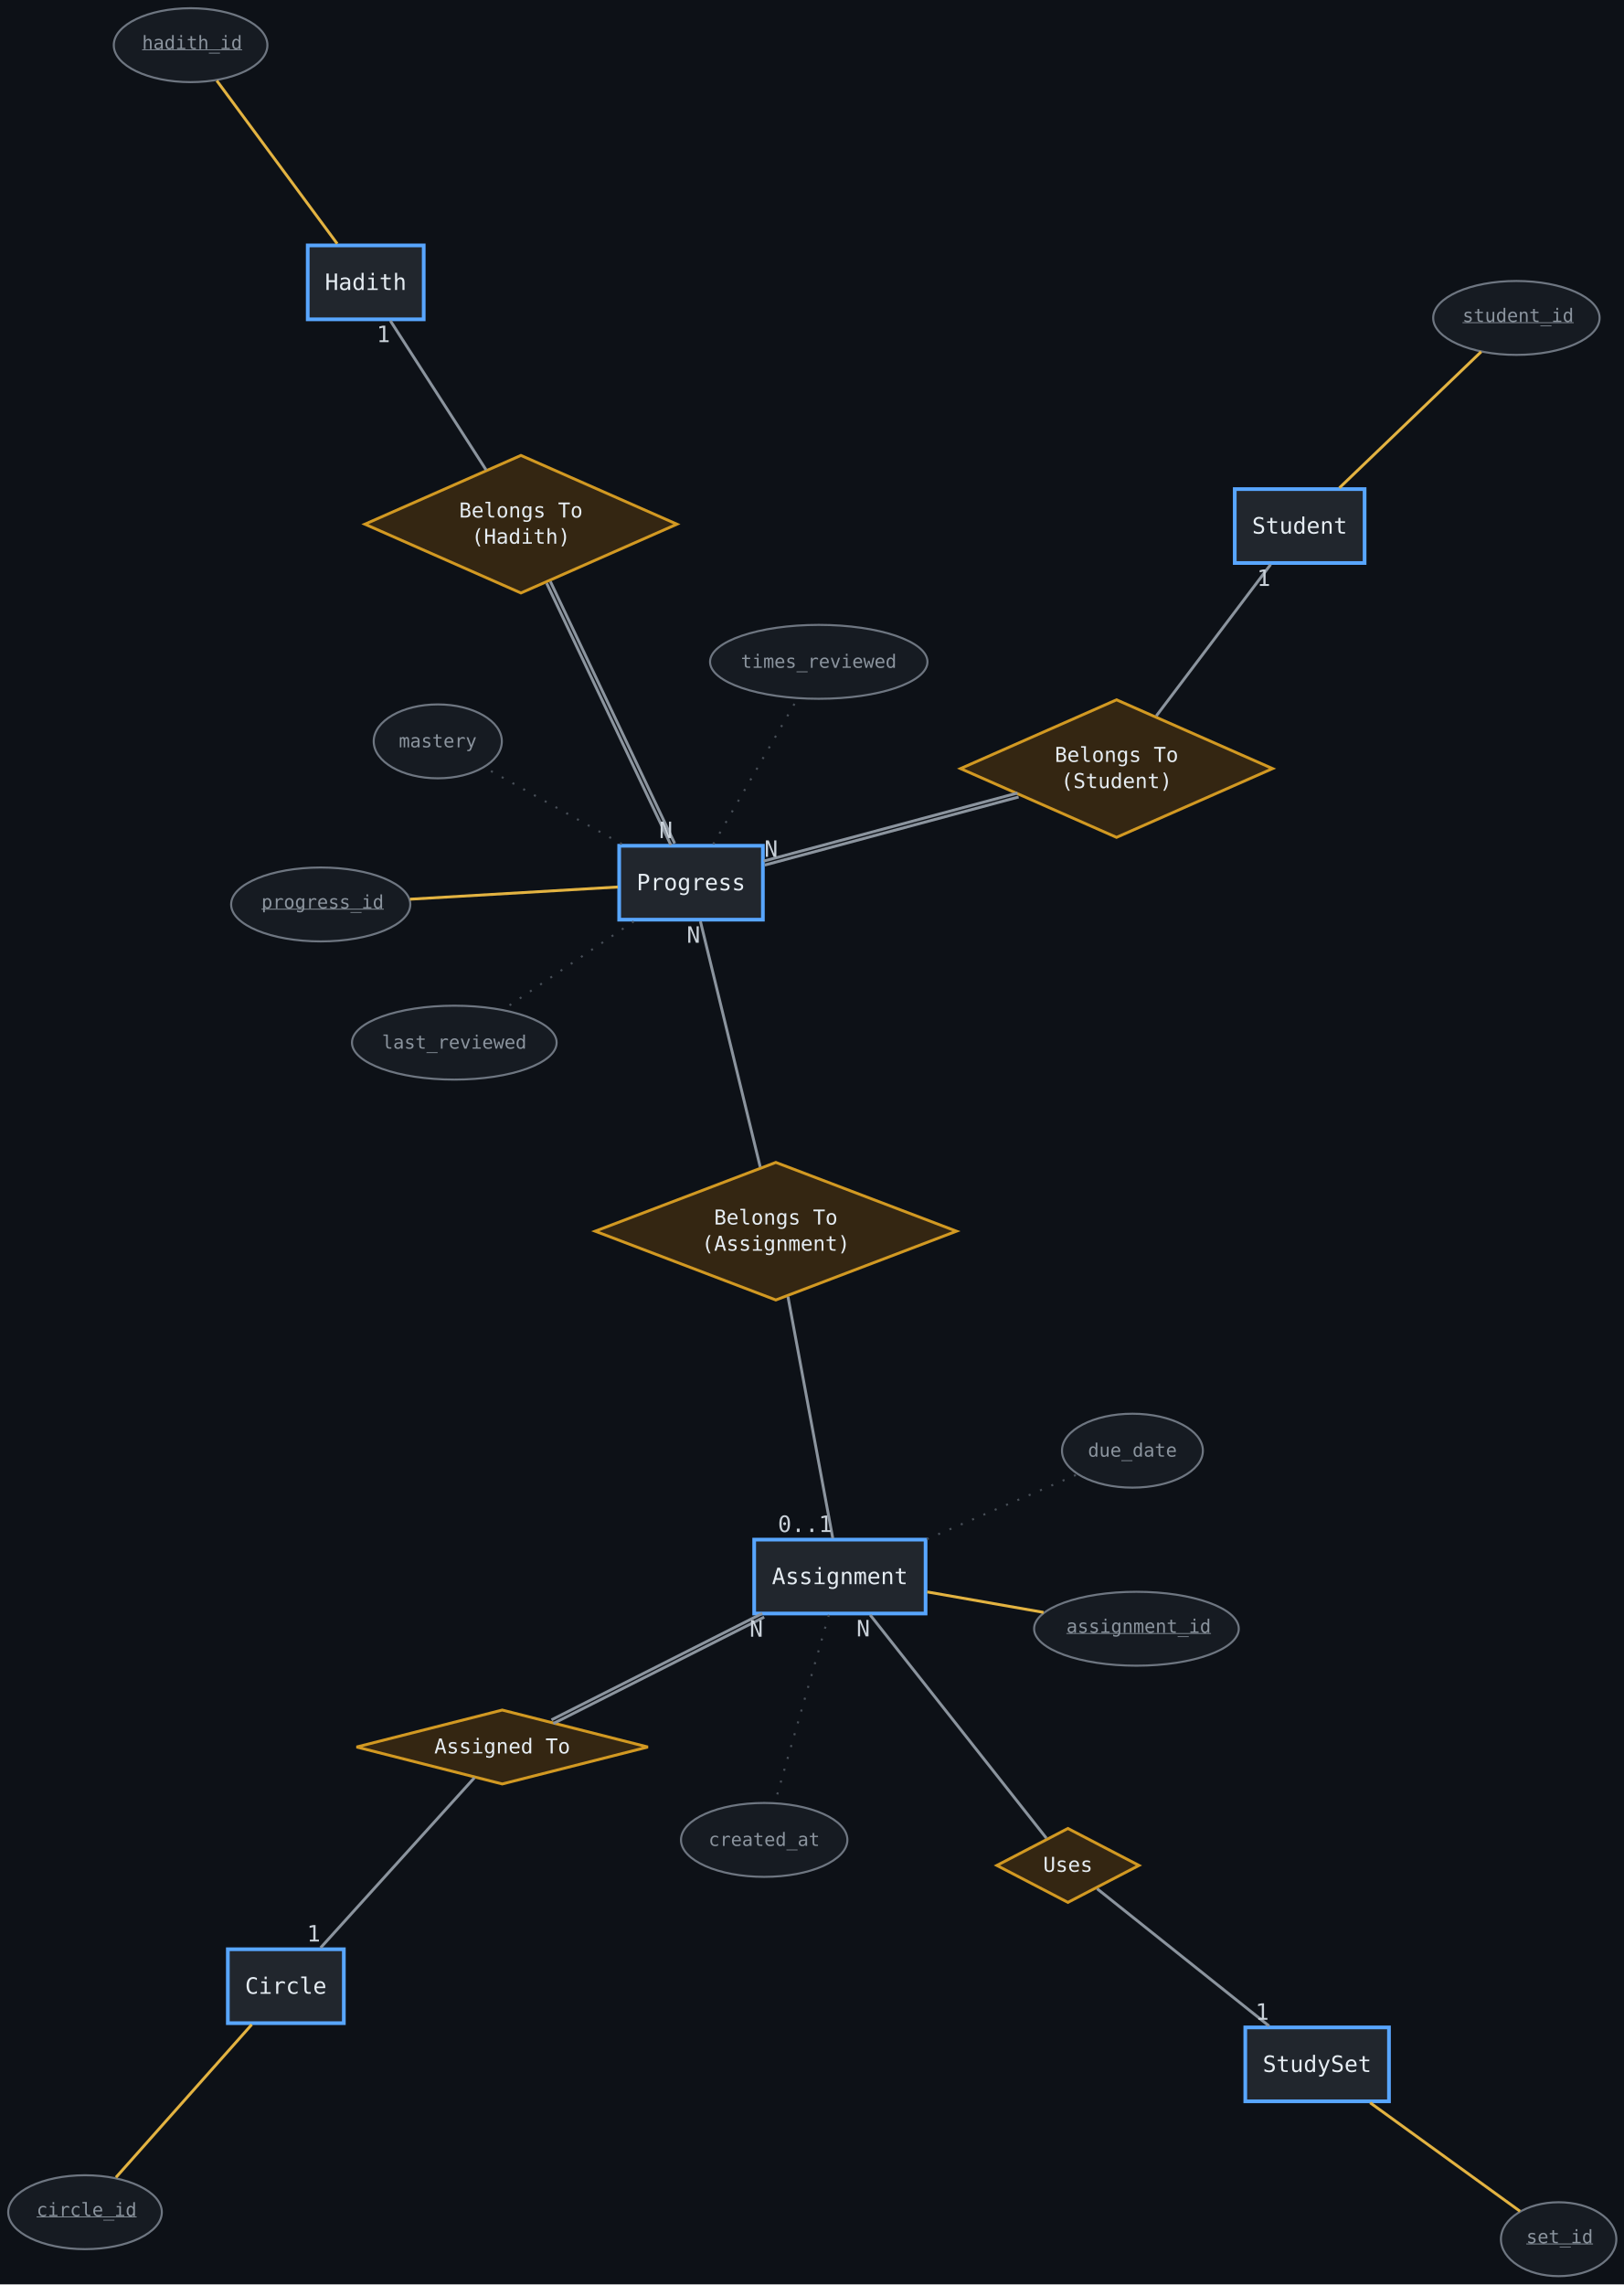
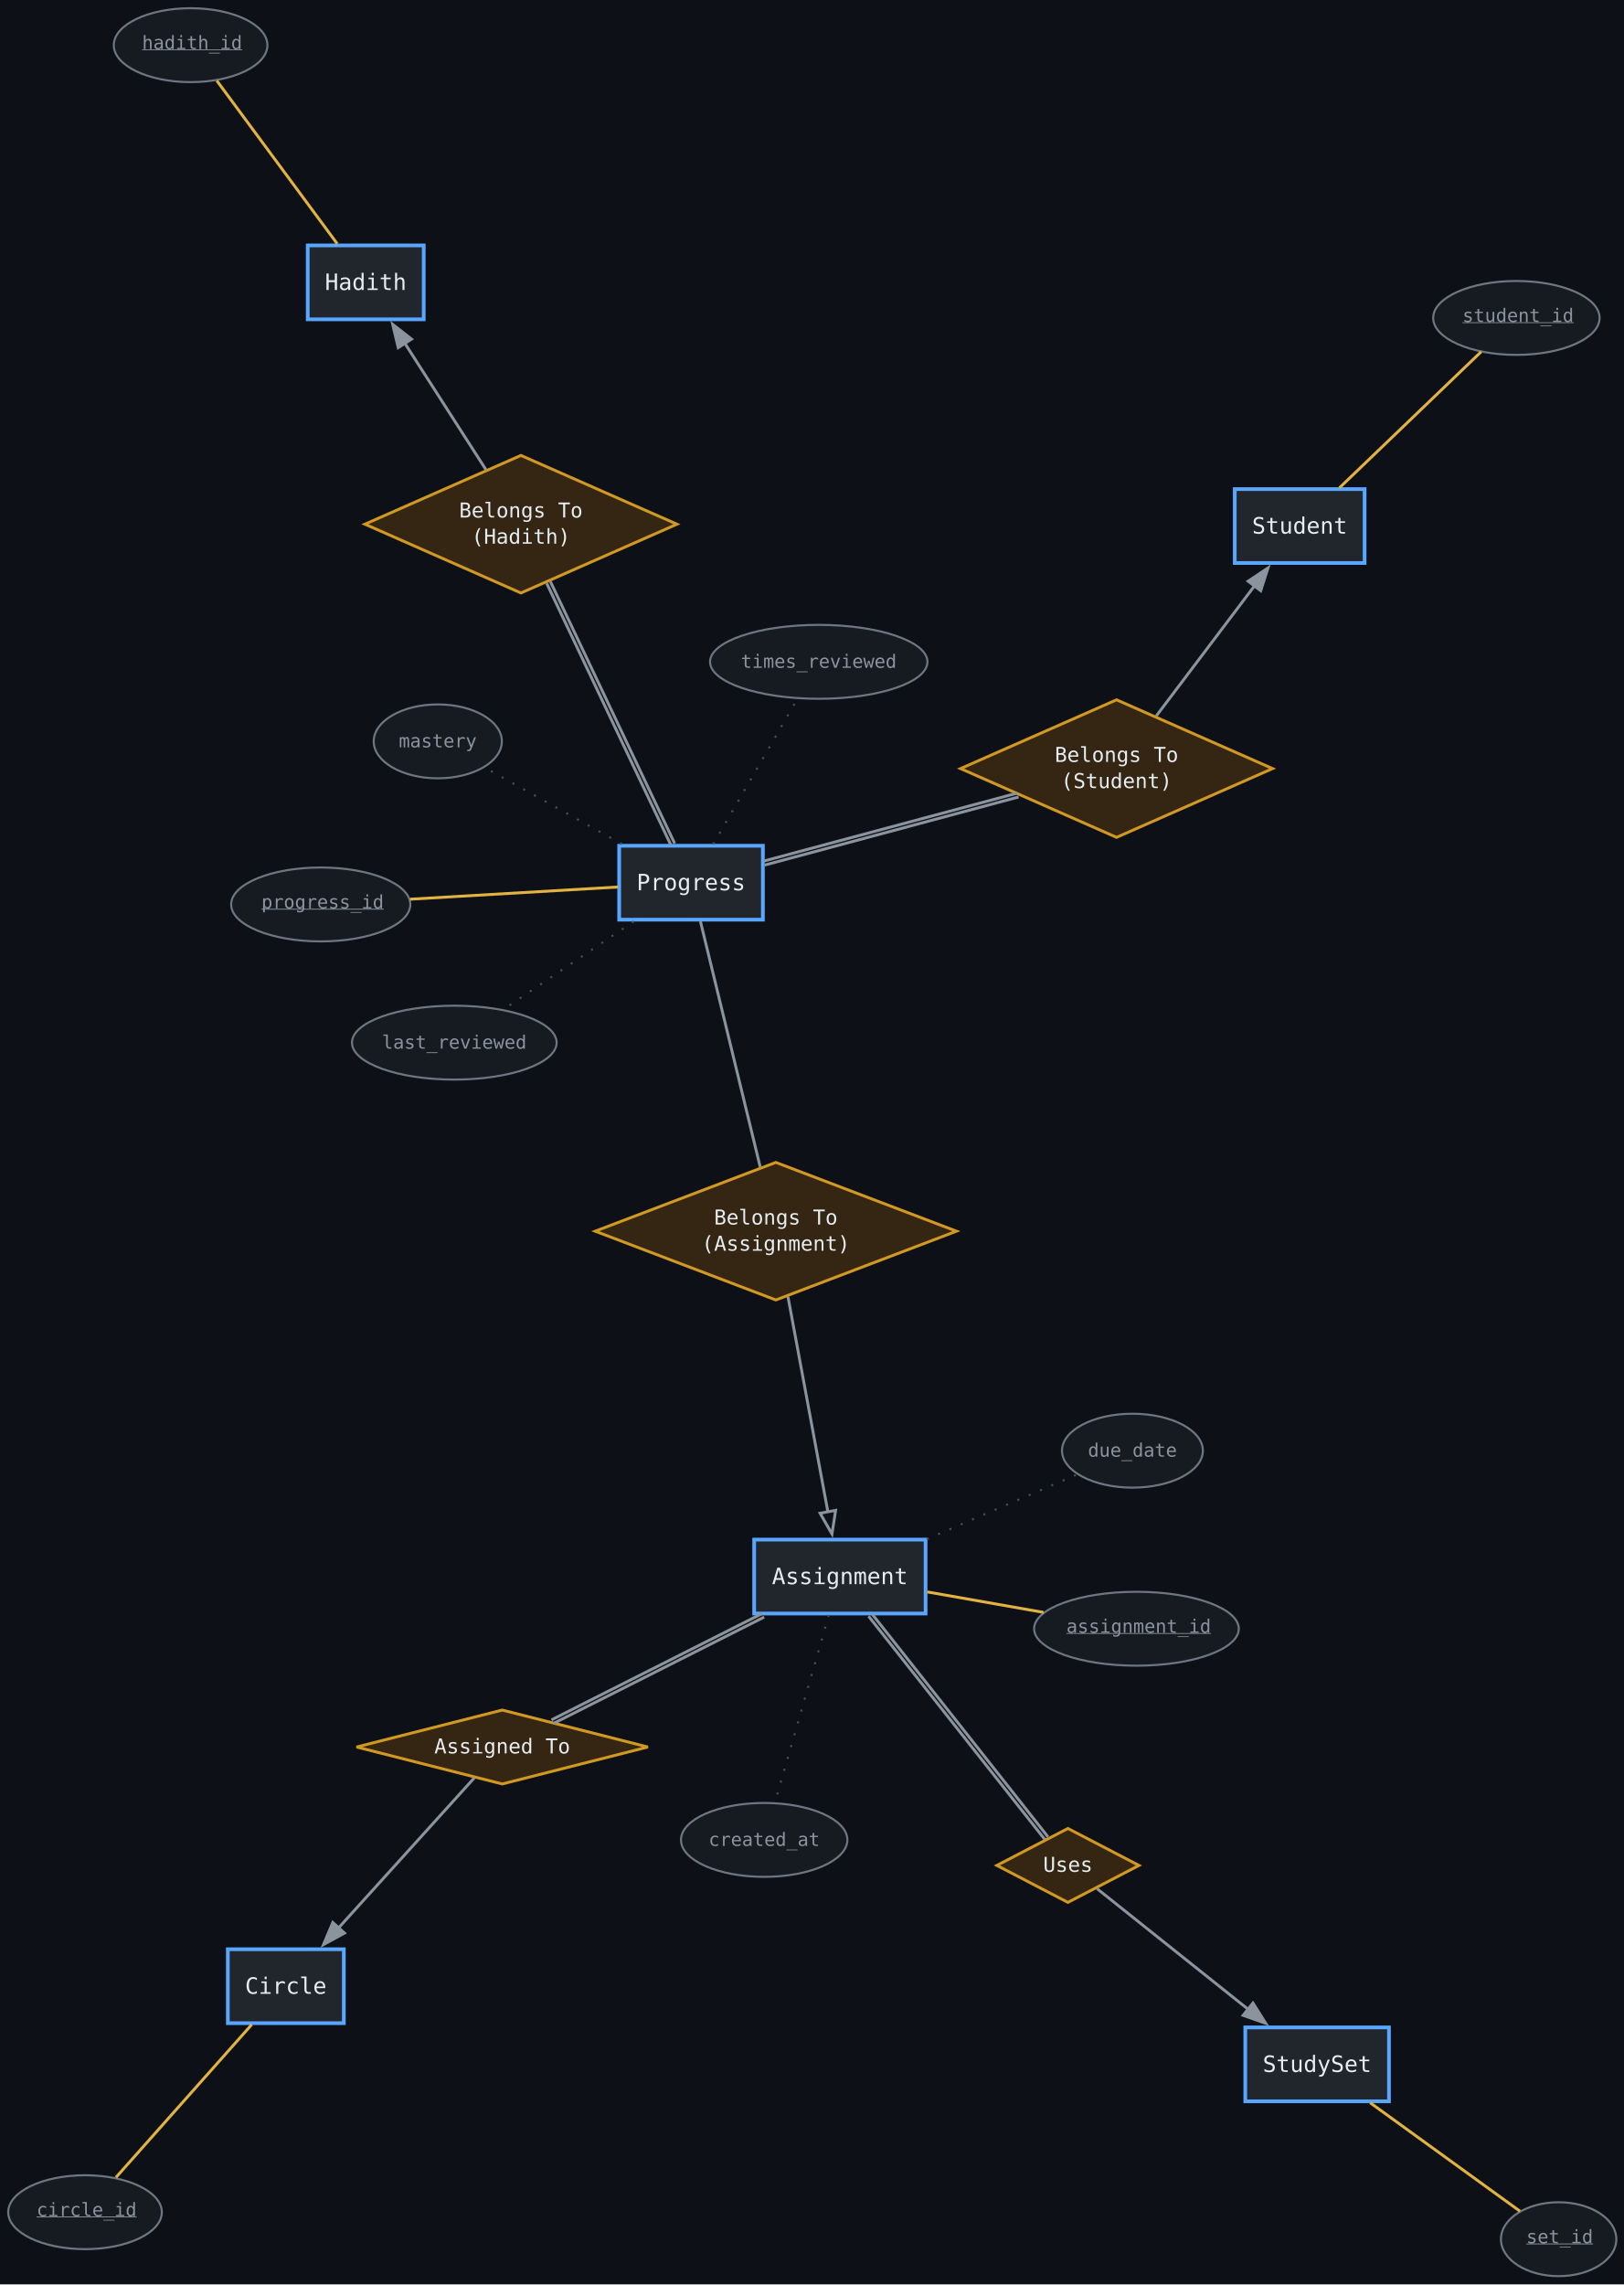
<svg xmlns="http://www.w3.org/2000/svg" width="791pt" height="1113pt" viewBox="0.00 0.00 791.00 1113.00">
  <g id="graph0" class="graph" transform="scale(1 1) rotate(0) translate(4 1108.69)">
    <polygon fill="#0d1117" stroke="none" points="-4,4 -4,-1108.69 787.39,-1108.69 787.39,4 -4,4" />
    <g id="node1" class="node">
      <polygon fill="#21262d" stroke="#58a6ff" stroke-width="1.8" points="163.49,-159.23 106.99,-159.23 106.99,-123.23 163.49,-123.23 163.49,-159.23" />
      <text xml:space="preserve" text-anchor="middle" x="135.24" y="-137.53" font-family="DejaVu Sans Mono" font-size="11.00" fill="#e6edf3">Circle</text>
    </g>
    <g id="node7" class="node">
      <polygon fill="#342612" stroke="#d29922" stroke-width="1.4" points="240.66,-275.74 169.7,-257.74 240.66,-239.74 311.61,-257.74 240.66,-275.74" />
      <text xml:space="preserve" text-anchor="middle" x="240.66" y="-254.61" font-family="DejaVu Sans Mono" font-size="10.00" fill="#e6edf3">Assigned To</text>
    </g>
    <g id="edge12" class="edge">
-       <path fill="none" stroke="#8b949e" stroke-width="1.4" d="M152.17,-159.95C173.01,-182.98 207.97,-221.61 227.11,-242.77" />
-       <text xml:space="preserve" text-anchor="middle" x="148.8" y="-163" font-family="DejaVu Sans Mono" font-size="11.00" fill="#c9d1d9">1</text>
+       <path fill="none" stroke="#8b949e" stroke-width="1.4" d="M160.87,-169.56C181.76,-192.65 210.44,-224.34 227.11,-242.77" />
+       <polygon fill="#8b949e" stroke="#8b949e" stroke-width="1.4" points="163.83,-167.1 153.6,-161.52 158.12,-172.26 163.83,-167.1" />
    </g>
    <g id="node12" class="node">
      <ellipse fill="#161b22" stroke="#6e7681" cx="37.42" cy="-31.15" rx="37.42" ry="18" />
      <text xml:space="preserve" text-anchor="start" x="13.8" y="-29.22" font-family="DejaVu Sans Mono" text-decoration="underline" font-size="9.00" fill="#8b949e">circle_id</text>
    </g>
    <g id="edge1" class="edge">
      <path fill="none" stroke="#e3b341" stroke-width="1.4" d="M118.64,-122.56C100.11,-101.7 70.38,-68.24 52.49,-48.11" />
    </g>
    <g id="node2" class="node">
      <polygon fill="#21262d" stroke="#58a6ff" stroke-width="1.8" points="672.63,-121.16 602.63,-121.16 602.63,-85.16 672.63,-85.16 672.63,-121.16" />
      <text xml:space="preserve" text-anchor="middle" x="637.63" y="-99.46" font-family="DejaVu Sans Mono" font-size="11.00" fill="#e6edf3">StudySet</text>
    </g>
    <g id="node8" class="node">
      <polygon fill="#342612" stroke="#d29922" stroke-width="1.4" points="516.22,-218.06 481.61,-200.06 516.22,-182.06 550.84,-200.06 516.22,-218.06" />
      <text xml:space="preserve" text-anchor="middle" x="516.22" y="-196.94" font-family="DejaVu Sans Mono" font-size="10.00" fill="#e6edf3">Uses</text>
    </g>
    <g id="edge14" class="edge">
-       <path fill="none" stroke="#8b949e" stroke-width="1.4" d="M614.22,-121.85C589.42,-141.64 551.05,-172.27 530.45,-188.71" />
-       <text xml:space="preserve" text-anchor="middle" x="610.85" y="-124.9" font-family="DejaVu Sans Mono" font-size="11.00" fill="#c9d1d9">1</text>
+       <path fill="none" stroke="#8b949e" stroke-width="1.4" d="M604.02,-129.99C579.82,-149.3 548.39,-174.39 530.45,-188.71" />
+       <polygon fill="#8b949e" stroke="#8b949e" stroke-width="1.4" points="606.37,-133.04 612.57,-123.17 601.57,-127.02 606.37,-133.04" />
    </g>
    <g id="node13" class="node">
      <ellipse fill="#161b22" stroke="#6e7681" cx="755.28" cy="-18" rx="28.11" ry="18" />
      <text xml:space="preserve" text-anchor="start" x="739.53" y="-16.07" font-family="DejaVu Sans Mono" text-decoration="underline" font-size="9.00" fill="#8b949e">set_id</text>
    </g>
    <g id="edge2" class="edge">
      <path fill="none" stroke="#e3b341" stroke-width="1.4" d="M663.45,-84.47C685.5,-68.51 716.7,-45.93 736.46,-31.62" />
    </g>
    <g id="node3" class="node">
      <polygon fill="#21262d" stroke="#58a6ff" stroke-width="1.8" points="446.89,-358.76 363.39,-358.76 363.39,-322.76 446.89,-322.76 446.89,-358.76" />
      <text xml:space="preserve" text-anchor="middle" x="405.14" y="-337.06" font-family="DejaVu Sans Mono" font-size="11.00" fill="#e6edf3">Assignment</text>
    </g>
    <g id="edge13" class="edge">
      <path fill="none" stroke="#8b949e" stroke-width="1.4" d="M367.37,-322.82C335.9,-306.93 291.77,-284.66 264.64,-270.96" />
      <path fill="none" stroke="#8b949e" stroke-width="1.4" d="M368.27,-321.03C336.8,-305.15 292.67,-282.87 265.54,-269.18" />
-       <text xml:space="preserve" text-anchor="middle" x="364.44" y="-311.47" font-family="DejaVu Sans Mono" font-size="11.00" fill="#c9d1d9">N</text>
    </g>
    <g id="edge15" class="edge">
-       <path fill="none" stroke="#8b949e" stroke-width="1.4" d="M419.89,-322.08C442.67,-293.23 485.86,-238.53 505.73,-213.35" />
-       <text xml:space="preserve" text-anchor="middle" x="416.52" y="-311.63" font-family="DejaVu Sans Mono" font-size="11.00" fill="#c9d1d9">N</text>
+       <path fill="none" stroke="#8b949e" stroke-width="1.4" d="M419.11,-321.46C441.89,-292.61 485.07,-237.91 504.95,-212.73" />
+       <path fill="none" stroke="#8b949e" stroke-width="1.4" d="M420.68,-322.7C443.46,-293.84 486.64,-239.15 506.52,-213.97" />
    </g>
    <g id="node11" class="node">
      <polygon fill="#342612" stroke="#d29922" stroke-width="1.4" points="373.94,-542.49 285.94,-508.99 373.94,-475.49 461.94,-508.99 373.94,-542.49" />
      <text xml:space="preserve" text-anchor="middle" x="373.94" y="-512.24" font-family="DejaVu Sans Mono" font-size="10.00" fill="#e6edf3">Belongs To</text>
      <text xml:space="preserve" text-anchor="middle" x="373.94" y="-499.49" font-family="DejaVu Sans Mono" font-size="10.00" fill="#e6edf3">(Assignment)</text>
    </g>
    <g id="edge20" class="edge">
-       <path fill="none" stroke="#8b949e" stroke-width="1.4" d="M401.68,-359.41C396.41,-387.81 386.31,-442.27 379.86,-477.05" />
-       <text xml:space="preserve" text-anchor="middle" x="388.18" y="-362.46" font-family="DejaVu Sans Mono" font-size="11.00" fill="#c9d1d9">0..1</text>
+       <path fill="none" stroke="#8b949e" stroke-width="1.4" d="M399.35,-372C393.8,-401.93 385.46,-446.89 379.86,-477.05" />
+       <polygon fill="none" stroke="#8b949e" stroke-width="1.4" points="403.07,-373.01 401.3,-361.49 395.5,-371.61 403.07,-373.01" />
    </g>
    <g id="node14" class="node">
      <ellipse fill="#161b22" stroke="#6e7681" cx="549.61" cy="-315.35" rx="49.85" ry="18" />
      <text xml:space="preserve" text-anchor="start" x="515.49" y="-313.42" font-family="DejaVu Sans Mono" text-decoration="underline" font-size="9.00" fill="#8b949e">assignment_id</text>
    </g>
    <g id="edge3" class="edge">
      <path fill="none" stroke="#e3b341" stroke-width="1.4" d="M447.71,-333.28C465.52,-330.14 486.24,-326.5 504.34,-323.31" />
    </g>
    <g id="node15" class="node">
      <ellipse fill="#161b22" stroke="#6e7681" cx="547.66" cy="-402.08" rx="34.32" ry="18" />
      <text xml:space="preserve" text-anchor="middle" x="547.66" y="-399.16" font-family="DejaVu Sans Mono" font-size="9.00" fill="#8b949e">due_date</text>
    </g>
    <g id="edge4" class="edge">
      <path fill="none" stroke="#484f58" stroke-dasharray="1,5" d="M447.51,-358.99C471.31,-369.23 500.28,-381.69 520.92,-390.58" />
    </g>
    <g id="node16" class="node">
      <ellipse fill="#161b22" stroke="#6e7681" cx="368.27" cy="-212.49" rx="40.53" ry="18" />
      <text xml:space="preserve" text-anchor="middle" x="368.27" y="-209.56" font-family="DejaVu Sans Mono" font-size="9.00" fill="#8b949e">created_at</text>
    </g>
    <g id="edge5" class="edge">
      <path fill="none" stroke="#484f58" stroke-dasharray="1,5" d="M399.78,-322.11C392.75,-297.65 380.49,-255.01 373.52,-230.75" />
    </g>
    <g id="node4" class="node">
      <polygon fill="#21262d" stroke="#58a6ff" stroke-width="1.8" points="660.75,-870.46 597.5,-870.46 597.5,-834.46 660.75,-834.46 660.75,-870.46" />
      <text xml:space="preserve" text-anchor="middle" x="629.12" y="-848.76" font-family="DejaVu Sans Mono" font-size="11.00" fill="#e6edf3">Student</text>
    </g>
    <g id="node9" class="node">
      <polygon fill="#342612" stroke="#d29922" stroke-width="1.4" points="539.92,-767.82 463.92,-734.32 539.92,-700.82 615.92,-734.32 539.92,-767.82" />
      <text xml:space="preserve" text-anchor="middle" x="539.92" y="-737.57" font-family="DejaVu Sans Mono" font-size="10.00" fill="#e6edf3">Belongs To</text>
      <text xml:space="preserve" text-anchor="middle" x="539.92" y="-724.82" font-family="DejaVu Sans Mono" font-size="10.00" fill="#e6edf3">(Student)</text>
    </g>
    <g id="edge16" class="edge">
-       <path fill="none" stroke="#8b949e" stroke-width="1.4" d="M614.99,-833.74C599.95,-813.83 576.08,-782.21 559.29,-759.98" />
-       <text xml:space="preserve" text-anchor="middle" x="611.61" y="-823.29" font-family="DejaVu Sans Mono" font-size="11.00" fill="#c9d1d9">1</text>
+       <path fill="none" stroke="#8b949e" stroke-width="1.4" d="M607.15,-823.36C592.49,-803.94 573.39,-778.65 559.29,-759.98" />
+       <polygon fill="#8b949e" stroke="#8b949e" stroke-width="1.4" points="604.01,-825.59 613.71,-832.05 610.15,-820.95 604.01,-825.59" />
    </g>
    <g id="node17" class="node">
      <ellipse fill="#161b22" stroke="#6e7681" cx="734.7" cy="-953.83" rx="40.53" ry="18" />
      <text xml:space="preserve" text-anchor="start" x="708.45" y="-951.9" font-family="DejaVu Sans Mono" text-decoration="underline" font-size="9.00" fill="#8b949e">student_id</text>
    </g>
    <g id="edge6" class="edge">
      <path fill="none" stroke="#e3b341" stroke-width="1.4" d="M648.48,-871.05C668.25,-890.03 698.63,-919.2 717.55,-937.37" />
    </g>
    <g id="node5" class="node">
      <polygon fill="#21262d" stroke="#58a6ff" stroke-width="1.8" points="202.41,-989.15 145.91,-989.15 145.91,-953.15 202.41,-953.15 202.41,-989.15" />
      <text xml:space="preserve" text-anchor="middle" x="174.16" y="-967.45" font-family="DejaVu Sans Mono" font-size="11.00" fill="#e6edf3">Hadith</text>
    </g>
    <g id="node10" class="node">
      <polygon fill="#342612" stroke="#d29922" stroke-width="1.4" points="249.76,-886.86 173.76,-853.36 249.76,-819.86 325.76,-853.36 249.76,-886.86" />
      <text xml:space="preserve" text-anchor="middle" x="249.76" y="-856.61" font-family="DejaVu Sans Mono" font-size="10.00" fill="#e6edf3">Belongs To</text>
      <text xml:space="preserve" text-anchor="middle" x="249.76" y="-843.86" font-family="DejaVu Sans Mono" font-size="10.00" fill="#e6edf3">(Hadith)</text>
    </g>
    <g id="edge18" class="edge">
-       <path fill="none" stroke="#8b949e" stroke-width="1.4" d="M186.14,-952.49C198.72,-932.89 218.59,-901.92 232.78,-879.82" />
-       <text xml:space="preserve" text-anchor="middle" x="182.77" y="-942.04" font-family="DejaVu Sans Mono" font-size="11.00" fill="#c9d1d9">1</text>
+       <path fill="none" stroke="#8b949e" stroke-width="1.4" d="M193.21,-941.48C205.38,-922.51 221.03,-898.13 232.78,-879.82" />
+       <polygon fill="#8b949e" stroke="#8b949e" stroke-width="1.4" points="189.99,-939.36 187.29,-950.7 196.47,-943.52 189.99,-939.36" />
    </g>
    <g id="node18" class="node">
      <ellipse fill="#161b22" stroke="#6e7681" cx="88.85" cy="-1086.69" rx="37.42" ry="18" />
      <text xml:space="preserve" text-anchor="start" x="65.22" y="-1084.77" font-family="DejaVu Sans Mono" text-decoration="underline" font-size="9.00" fill="#8b949e">hadith_id</text>
    </g>
    <g id="edge7" class="edge">
      <path fill="none" stroke="#e3b341" stroke-width="1.4" d="M160.27,-989.97C144.02,-1011.97 117.37,-1048.07 101.62,-1069.39" />
    </g>
    <g id="node6" class="node">
      <polygon fill="#21262d" stroke="#58a6ff" stroke-width="1.8" points="367.63,-696.73 297.63,-696.73 297.63,-660.73 367.63,-660.73 367.63,-696.73" />
      <text xml:space="preserve" text-anchor="middle" x="332.63" y="-675.03" font-family="DejaVu Sans Mono" font-size="11.00" fill="#e6edf3">Progress</text>
    </g>
    <g id="edge17" class="edge">
      <path fill="none" stroke="#8b949e" stroke-width="1.4" d="M368.52,-687.32C402.67,-696.48 454.45,-710.37 492.21,-720.49" />
      <path fill="none" stroke="#8b949e" stroke-width="1.4" d="M368,-689.26C402.15,-698.41 453.93,-712.3 491.69,-722.42" />
-       <text xml:space="preserve" text-anchor="middle" x="371.64" y="-691.34" font-family="DejaVu Sans Mono" font-size="11.00" fill="#c9d1d9">N</text>
    </g>
    <g id="edge19" class="edge">
      <path fill="none" stroke="#8b949e" stroke-width="1.4" d="M324.66,-697.85C310.13,-728.47 281.17,-789.5 264.11,-825.46" />
      <path fill="none" stroke="#8b949e" stroke-width="1.4" d="M322.85,-696.99C308.33,-727.61 279.36,-788.65 262.3,-824.6" />
-       <text xml:space="preserve" text-anchor="middle" x="320.38" y="-700.47" font-family="DejaVu Sans Mono" font-size="11.00" fill="#c9d1d9">N</text>
    </g>
    <g id="edge21" class="edge">
      <path fill="none" stroke="#8b949e" stroke-width="1.4" d="M337.2,-659.92C344.24,-631 357.8,-575.31 366.33,-540.26" />
-       <text xml:space="preserve" text-anchor="middle" x="333.83" y="-649.47" font-family="DejaVu Sans Mono" font-size="11.00" fill="#c9d1d9">N</text>
    </g>
    <g id="node19" class="node">
      <ellipse fill="#161b22" stroke="#6e7681" cx="152.24" cy="-668.14" rx="43.64" ry="18" />
      <text xml:space="preserve" text-anchor="start" x="123.36" y="-666.21" font-family="DejaVu Sans Mono" text-decoration="underline" font-size="9.00" fill="#8b949e">progress_id</text>
    </g>
    <g id="edge8" class="edge">
      <path fill="none" stroke="#e3b341" stroke-width="1.4" d="M296.99,-676.64C267.93,-674.93 226.77,-672.52 195.76,-670.7" />
    </g>
    <g id="node20" class="node">
      <ellipse fill="#161b22" stroke="#6e7681" cx="209.26" cy="-747.58" rx="31.21" ry="18" />
      <text xml:space="preserve" text-anchor="middle" x="209.26" y="-744.66" font-family="DejaVu Sans Mono" font-size="9.00" fill="#8b949e">mastery</text>
    </g>
    <g id="edge9" class="edge">
      <path fill="none" stroke="#484f58" stroke-dasharray="1,5" d="M298.92,-697.55C277.66,-709.41 250.77,-724.42 232.02,-734.89" />
    </g>
    <g id="node21" class="node">
      <ellipse fill="#161b22" stroke="#6e7681" cx="394.85" cy="-786.32" rx="52.96" ry="18" />
      <text xml:space="preserve" text-anchor="middle" x="394.85" y="-783.4" font-family="DejaVu Sans Mono" font-size="9.00" fill="#8b949e">times_reviewed</text>
    </g>
    <g id="edge10" class="edge">
      <path fill="none" stroke="#484f58" stroke-dasharray="1,5" d="M343.46,-697.48C355.02,-717.46 373.2,-748.89 384.55,-768.51" />
    </g>
    <g id="node22" class="node">
      <ellipse fill="#161b22" stroke="#6e7681" cx="217.31" cy="-600.83" rx="49.85" ry="18" />
      <text xml:space="preserve" text-anchor="middle" x="217.31" y="-597.9" font-family="DejaVu Sans Mono" font-size="9.00" fill="#8b949e">last_reviewed</text>
    </g>
    <g id="edge11" class="edge">
      <path fill="none" stroke="#484f58" stroke-dasharray="1,5" d="M304.71,-659.87C285.25,-646.73 259.56,-629.37 241.07,-616.88" />
    </g>
  </g>
</svg>
